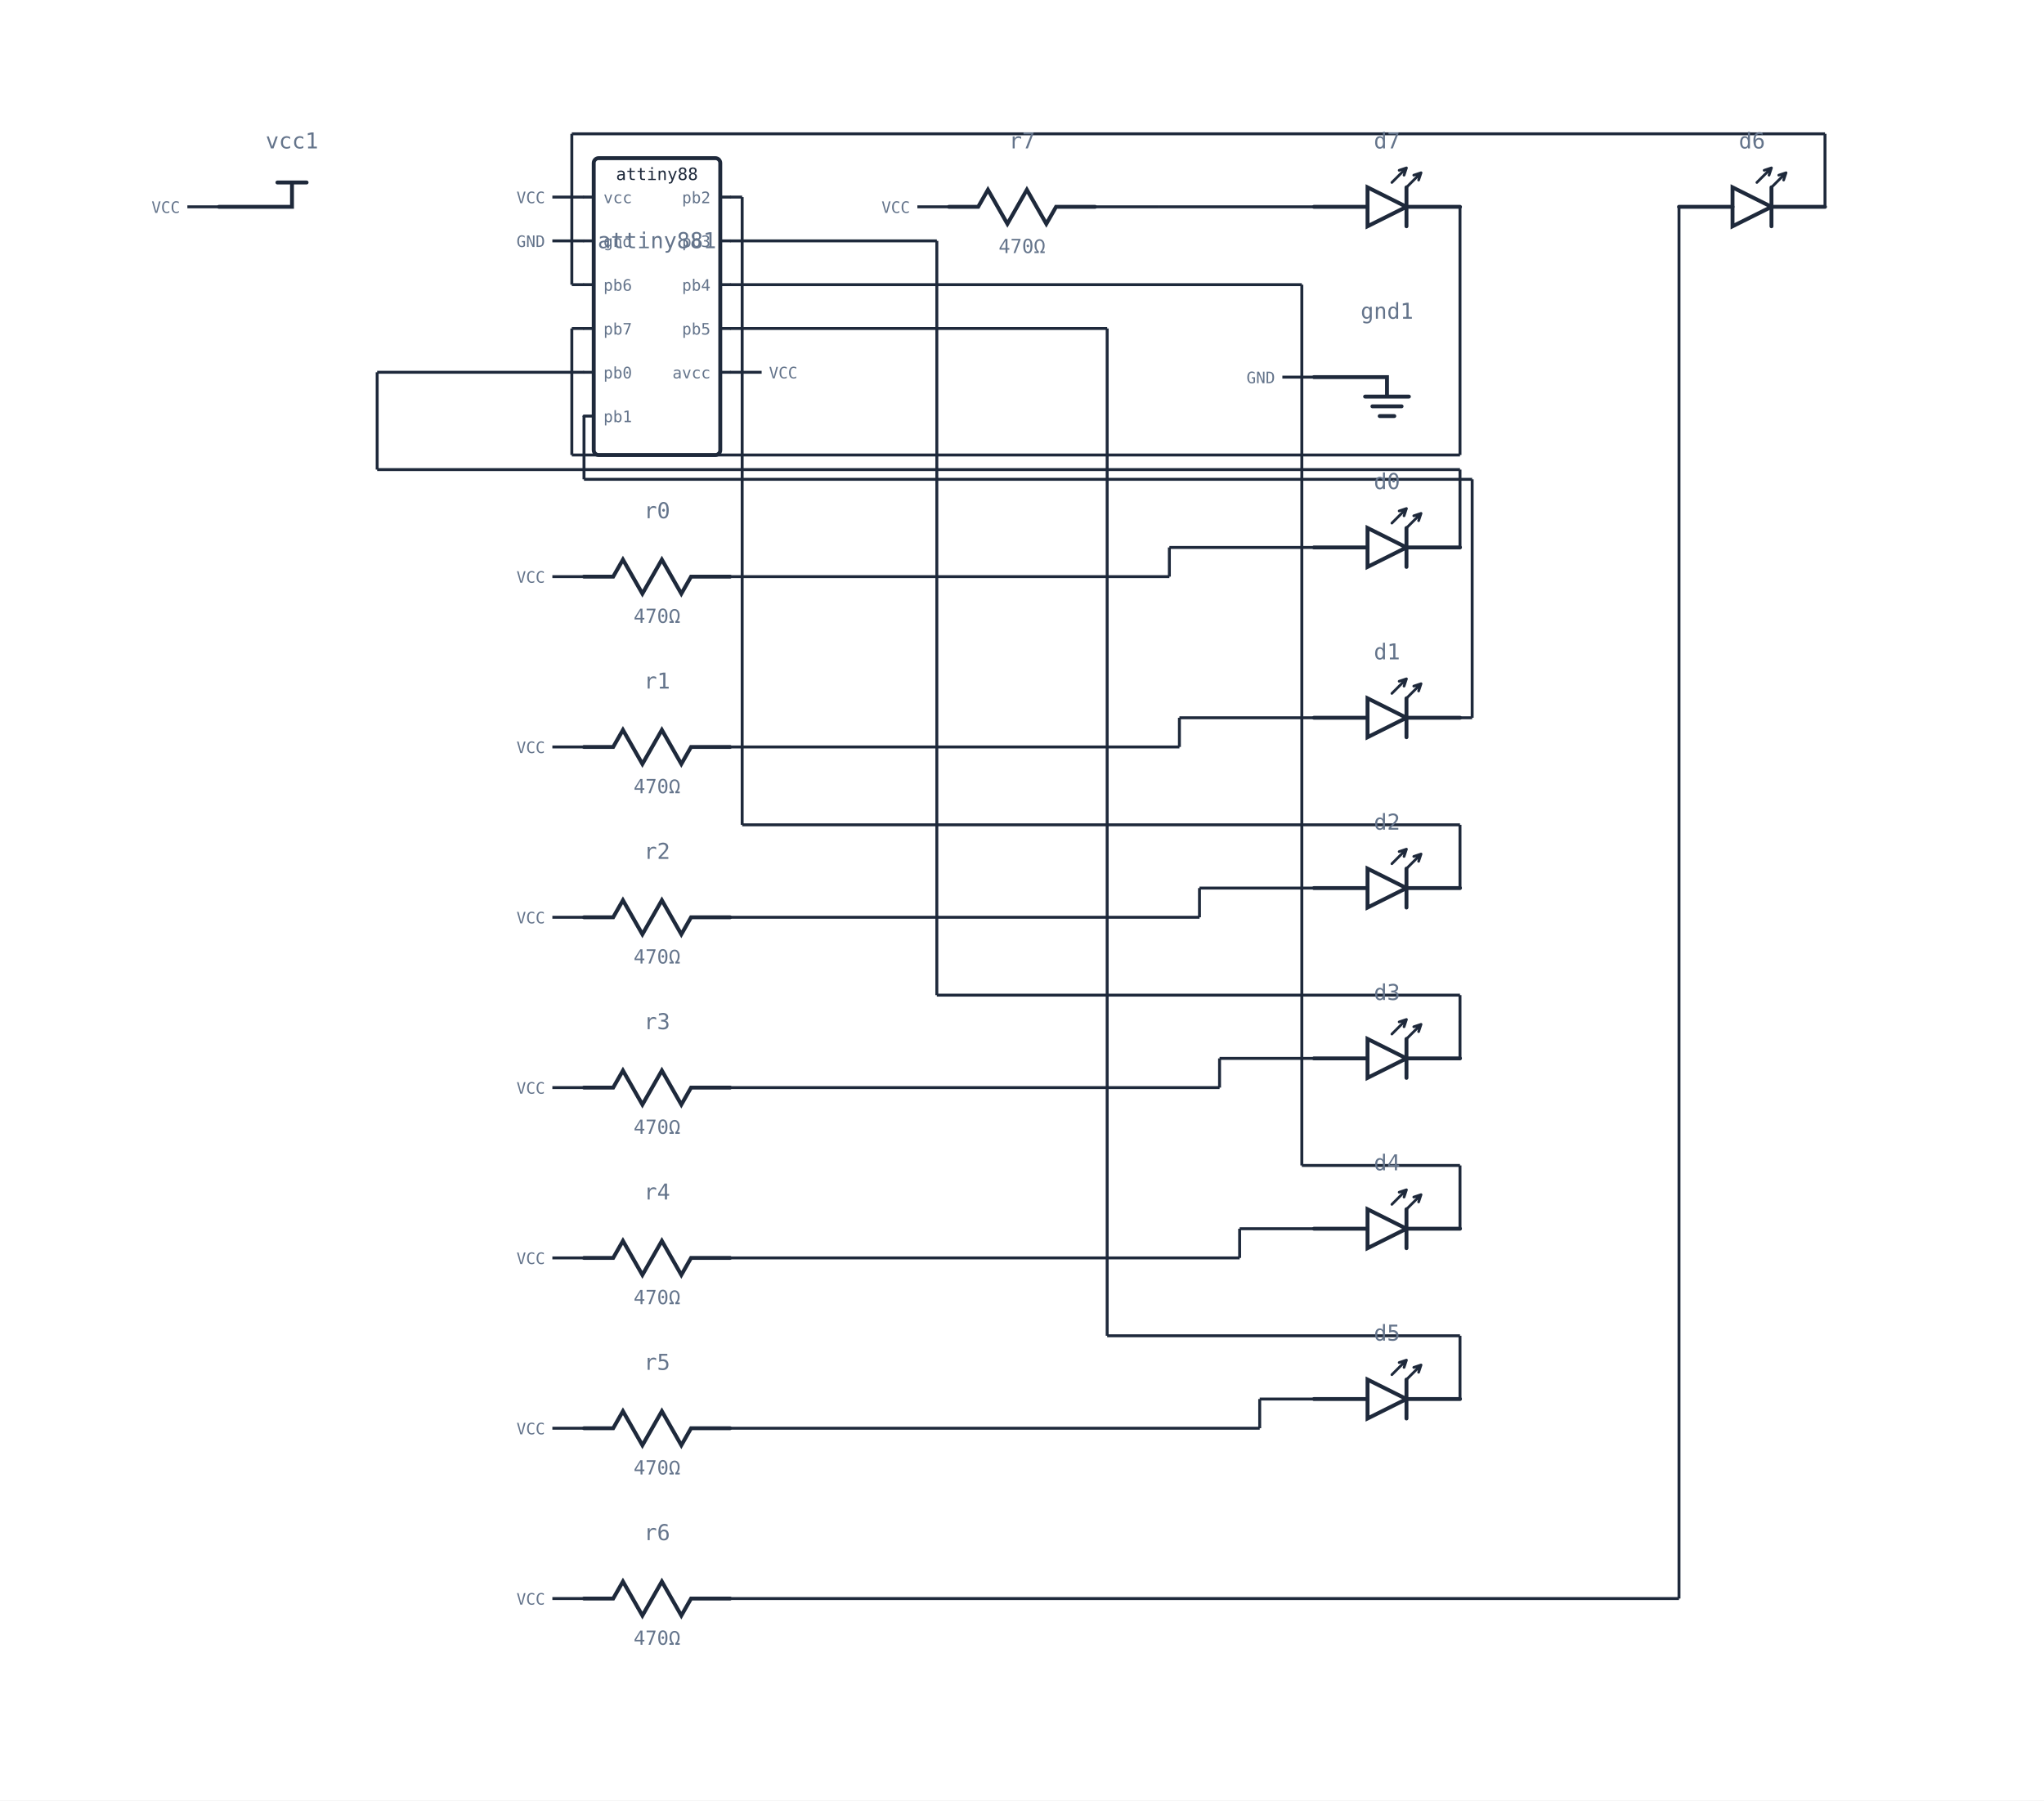
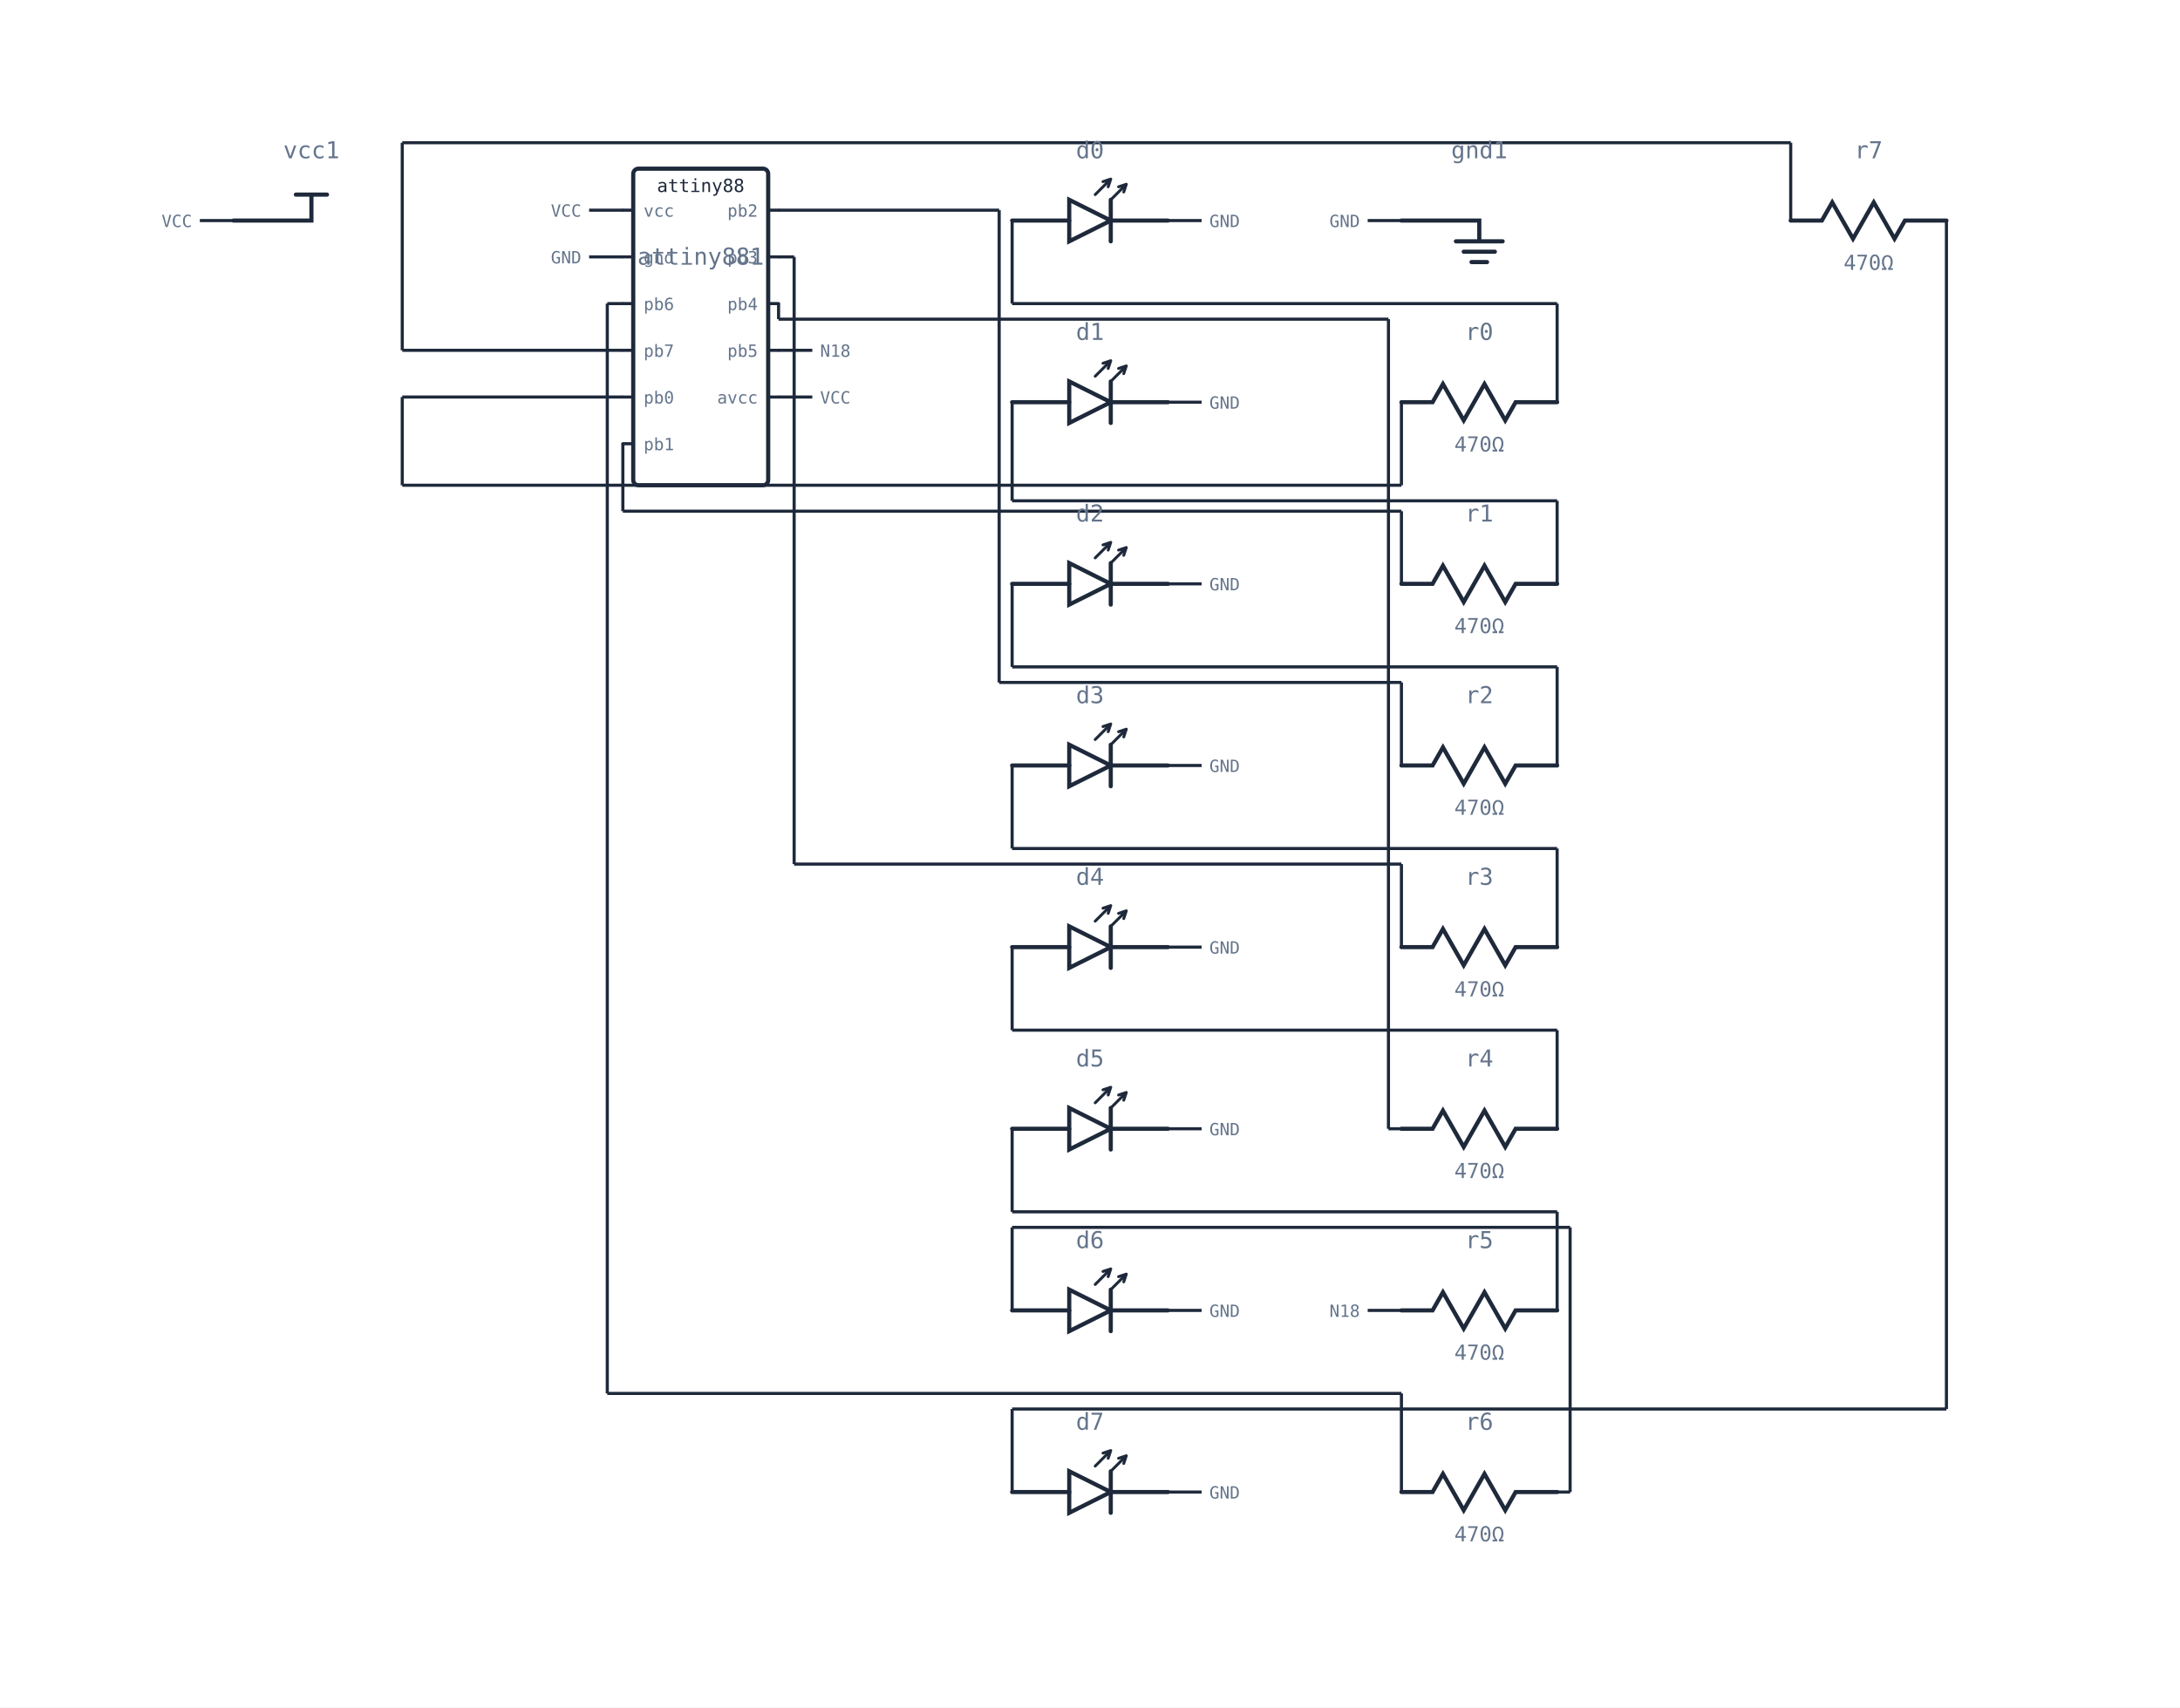
- <svg xmlns="http://www.w3.org/2000/svg" width="840" height="740" viewBox="0 0 840 740">
-   <rect width="840" height="740" fill="#ffffff" />
-   <g fill="none" stroke="#1e293b" stroke-width="1.2">
-     <line x1="750" y1="85" x2="750" y2="55" />
-     <line x1="750" y1="55" x2="235" y2="55" />
-     <line x1="235" y1="55" x2="235" y2="117" />
-     <line x1="235" y1="117" x2="240" y2="117" />
-   </g>
-   <g fill="none" stroke="#1e293b" stroke-width="1.2">
-     <line x1="600" y1="85" x2="600" y2="187" />
-     <line x1="600" y1="187" x2="235" y2="187" />
-     <line x1="235" y1="187" x2="235" y2="135" />
-     <line x1="235" y1="135" x2="240" y2="135" />
+ <svg xmlns="http://www.w3.org/2000/svg" width="840" height="658" viewBox="0 0 840 658">
+   <rect width="840" height="658" fill="#ffffff" />
+   <g fill="none" stroke="#1e293b" stroke-width="1.2">
+     <line x1="240" y1="117" x2="234" y2="117" />
+     <line x1="234" y1="117" x2="234" y2="537" />
+     <line x1="234" y1="537" x2="540" y2="537" />
+     <line x1="540" y1="537" x2="540" y2="575" />
+   </g>
+   <g fill="none" stroke="#1e293b" stroke-width="1.2">
+     <line x1="690" y1="85" x2="690" y2="55" />
+     <line x1="690" y1="55" x2="155" y2="55" />
+     <line x1="155" y1="55" x2="155" y2="135" />
+     <line x1="155" y1="135" x2="240" y2="135" />
  </g>
  <g fill="none" stroke="#1e293b" stroke-width="1.2">
    <line x1="240" y1="153" x2="155" y2="153" />
-     <line x1="155" y1="153" x2="155" y2="193" />
-     <line x1="155" y1="193" x2="600" y2="193" />
+     <line x1="155" y1="153" x2="155" y2="187" />
+     <line x1="155" y1="187" x2="540" y2="187" />
+     <line x1="540" y1="187" x2="540" y2="155" />
+   </g>
+   <g fill="none" stroke="#1e293b" stroke-width="1.2">
+     <line x1="750" y1="85" x2="750" y2="543" />
+     <line x1="750" y1="543" x2="390" y2="543" />
+     <line x1="390" y1="543" x2="390" y2="575" />
+   </g>
+   <g fill="none" stroke="#1e293b" stroke-width="1.2">
+     <line x1="390" y1="85" x2="390" y2="117" />
+     <line x1="390" y1="117" x2="600" y2="117" />
+     <line x1="600" y1="117" x2="600" y2="155" />
+   </g>
+   <g fill="none" stroke="#1e293b" stroke-width="1.2">
+     <line x1="390" y1="155" x2="390" y2="193" />
+     <line x1="390" y1="193" x2="600" y2="193" />
    <line x1="600" y1="193" x2="600" y2="225" />
  </g>
  <g fill="none" stroke="#1e293b" stroke-width="1.2">
-     <line x1="476.438" y1="85" x2="476.438" y2="85" />
-     <line x1="450" y1="85" x2="476.438" y2="85" />
-     <line x1="540" y1="85" x2="476.438" y2="85" />
-   </g>
-   <g fill="none" stroke="#1e293b" stroke-width="1.2">
-     <line x1="480.562" y1="225" x2="480.562" y2="237" />
-     <line x1="540" y1="225" x2="480.562" y2="225" />
-     <line x1="300" y1="237" x2="480.562" y2="237" />
-   </g>
-   <g fill="none" stroke="#1e293b" stroke-width="1.2">
-     <line x1="484.688" y1="295" x2="484.688" y2="307" />
-     <line x1="540" y1="295" x2="484.688" y2="295" />
-     <line x1="300" y1="307" x2="484.688" y2="307" />
+     <line x1="390" y1="225" x2="390" y2="257" />
+     <line x1="390" y1="257" x2="600" y2="257" />
+     <line x1="600" y1="257" x2="600" y2="295" />
+   </g>
+   <g fill="none" stroke="#1e293b" stroke-width="1.2">
+     <line x1="390" y1="295" x2="390" y2="327" />
+     <line x1="390" y1="327" x2="600" y2="327" />
+     <line x1="600" y1="327" x2="600" y2="365" />
+   </g>
+   <g fill="none" stroke="#1e293b" stroke-width="1.2">
+     <line x1="390" y1="365" x2="390" y2="397" />
+     <line x1="390" y1="397" x2="600" y2="397" />
+     <line x1="600" y1="397" x2="600" y2="435" />
+   </g>
+   <g fill="none" stroke="#1e293b" stroke-width="1.2">
+     <line x1="390" y1="435" x2="390" y2="467" />
+     <line x1="390" y1="467" x2="600" y2="467" />
+     <line x1="600" y1="467" x2="600" y2="505" />
+   </g>
+   <g fill="none" stroke="#1e293b" stroke-width="1.2">
+     <line x1="390" y1="505" x2="390" y2="473" />
+     <line x1="390" y1="473" x2="605" y2="473" />
+     <line x1="605" y1="473" x2="605" y2="575" />
+     <line x1="605" y1="575" x2="600" y2="575" />
  </g>
  <g fill="none" stroke="#1e293b" stroke-width="1.2">
    <line x1="240" y1="171" x2="240" y2="197" />
-     <line x1="240" y1="197" x2="605" y2="197" />
-     <line x1="605" y1="197" x2="605" y2="295" />
-     <line x1="605" y1="295" x2="600" y2="295" />
-   </g>
-   <g fill="none" stroke="#1e293b" stroke-width="1.2">
-     <line x1="492.938" y1="365" x2="492.938" y2="377" />
-     <line x1="540" y1="365" x2="492.938" y2="365" />
-     <line x1="300" y1="377" x2="492.938" y2="377" />
-   </g>
-   <g fill="none" stroke="#1e293b" stroke-width="1.2">
-     <line x1="300" y1="81" x2="305" y2="81" />
-     <line x1="305" y1="81" x2="305" y2="339" />
-     <line x1="305" y1="339" x2="600" y2="339" />
-     <line x1="600" y1="339" x2="600" y2="365" />
-   </g>
-   <g fill="none" stroke="#1e293b" stroke-width="1.2">
-     <line x1="501.188" y1="435" x2="501.188" y2="447" />
-     <line x1="540" y1="435" x2="501.188" y2="435" />
-     <line x1="300" y1="447" x2="501.188" y2="447" />
-   </g>
-   <g fill="none" stroke="#1e293b" stroke-width="1.2">
-     <line x1="300" y1="99" x2="385" y2="99" />
-     <line x1="385" y1="99" x2="385" y2="409" />
-     <line x1="385" y1="409" x2="600" y2="409" />
-     <line x1="600" y1="409" x2="600" y2="435" />
-   </g>
-   <g fill="none" stroke="#1e293b" stroke-width="1.2">
-     <line x1="509.438" y1="505" x2="509.438" y2="517" />
-     <line x1="540" y1="505" x2="509.438" y2="505" />
-     <line x1="300" y1="517" x2="509.438" y2="517" />
-   </g>
-   <g fill="none" stroke="#1e293b" stroke-width="1.2">
-     <line x1="300" y1="117" x2="535" y2="117" />
-     <line x1="535" y1="117" x2="535" y2="479" />
-     <line x1="535" y1="479" x2="600" y2="479" />
-     <line x1="600" y1="479" x2="600" y2="505" />
-   </g>
-   <g fill="none" stroke="#1e293b" stroke-width="1.2">
-     <line x1="517.688" y1="575" x2="517.688" y2="587" />
-     <line x1="540" y1="575" x2="517.688" y2="575" />
-     <line x1="300" y1="587" x2="517.688" y2="587" />
-   </g>
-   <g fill="none" stroke="#1e293b" stroke-width="1.2">
-     <line x1="300" y1="135" x2="455" y2="135" />
-     <line x1="455" y1="135" x2="455" y2="549" />
-     <line x1="455" y1="549" x2="600" y2="549" />
-     <line x1="600" y1="549" x2="600" y2="575" />
-   </g>
-   <g fill="none" stroke="#1e293b" stroke-width="1.2">
-     <line x1="690" y1="85" x2="690" y2="657" />
-     <line x1="690" y1="657" x2="300" y2="657" />
+     <line x1="240" y1="197" x2="540" y2="197" />
+     <line x1="540" y1="197" x2="540" y2="225" />
+   </g>
+   <g fill="none" stroke="#1e293b" stroke-width="1.2">
+     <line x1="300" y1="81" x2="385" y2="81" />
+     <line x1="385" y1="81" x2="385" y2="263" />
+     <line x1="385" y1="263" x2="540" y2="263" />
+     <line x1="540" y1="263" x2="540" y2="295" />
+   </g>
+   <g fill="none" stroke="#1e293b" stroke-width="1.2">
+     <line x1="300" y1="99" x2="306" y2="99" />
+     <line x1="306" y1="99" x2="306" y2="333" />
+     <line x1="306" y1="333" x2="540" y2="333" />
+     <line x1="540" y1="333" x2="540" y2="365" />
+   </g>
+   <g fill="none" stroke="#1e293b" stroke-width="1.2">
+     <line x1="300" y1="117" x2="300" y2="123" />
+     <line x1="300" y1="123" x2="535" y2="123" />
+     <line x1="535" y1="123" x2="535" y2="435" />
+     <line x1="535" y1="435" x2="540" y2="435" />
+   </g>
+   <g>
+     <line x1="450" y1="85" x2="463" y2="85" stroke="#1e293b" stroke-width="1.2" />
+     <text x="466" y="87.5" text-anchor="start" font-size="6.5" font-family="monospace" fill="#64748b">GND</text>
+   </g>
+   <g>
+     <line x1="540" y1="85" x2="527" y2="85" stroke="#1e293b" stroke-width="1.2" />
+     <text x="524" y="87.5" text-anchor="end" font-size="6.5" font-family="monospace" fill="#64748b">GND</text>
+   </g>
+   <g>
+     <line x1="240" y1="99" x2="227" y2="99" stroke="#1e293b" stroke-width="1.2" />
+     <text x="224" y="101.5" text-anchor="end" font-size="6.5" font-family="monospace" fill="#64748b">GND</text>
+   </g>
+   <g>
+     <line x1="450" y1="155" x2="463" y2="155" stroke="#1e293b" stroke-width="1.2" />
+     <text x="466" y="157.5" text-anchor="start" font-size="6.5" font-family="monospace" fill="#64748b">GND</text>
+   </g>
+   <g>
+     <line x1="450" y1="225" x2="463" y2="225" stroke="#1e293b" stroke-width="1.2" />
+     <text x="466" y="227.5" text-anchor="start" font-size="6.5" font-family="monospace" fill="#64748b">GND</text>
+   </g>
+   <g>
+     <line x1="450" y1="295" x2="463" y2="295" stroke="#1e293b" stroke-width="1.2" />
+     <text x="466" y="297.5" text-anchor="start" font-size="6.5" font-family="monospace" fill="#64748b">GND</text>
+   </g>
+   <g>
+     <line x1="450" y1="365" x2="463" y2="365" stroke="#1e293b" stroke-width="1.2" />
+     <text x="466" y="367.5" text-anchor="start" font-size="6.5" font-family="monospace" fill="#64748b">GND</text>
+   </g>
+   <g>
+     <line x1="450" y1="435" x2="463" y2="435" stroke="#1e293b" stroke-width="1.2" />
+     <text x="466" y="437.5" text-anchor="start" font-size="6.5" font-family="monospace" fill="#64748b">GND</text>
+   </g>
+   <g>
+     <line x1="450" y1="505" x2="463" y2="505" stroke="#1e293b" stroke-width="1.2" />
+     <text x="466" y="507.5" text-anchor="start" font-size="6.5" font-family="monospace" fill="#64748b">GND</text>
+   </g>
+   <g>
+     <line x1="450" y1="575" x2="463" y2="575" stroke="#1e293b" stroke-width="1.2" />
+     <text x="466" y="577.5" text-anchor="start" font-size="6.5" font-family="monospace" fill="#64748b">GND</text>
  </g>
  <g>
    <line x1="240" y1="81" x2="227" y2="81" stroke="#1e293b" stroke-width="1.2" />
    <text x="224" y="83.5" text-anchor="end" font-size="6.5" font-family="monospace" fill="#64748b">VCC</text>
  </g>
  <g>
    <line x1="90" y1="85" x2="77" y2="85" stroke="#1e293b" stroke-width="1.2" />
    <text x="74" y="87.5" text-anchor="end" font-size="6.5" font-family="monospace" fill="#64748b">VCC</text>
  </g>
  <g>
-     <line x1="390" y1="85" x2="377" y2="85" stroke="#1e293b" stroke-width="1.2" />
-     <text x="374" y="87.5" text-anchor="end" font-size="6.5" font-family="monospace" fill="#64748b">VCC</text>
-   </g>
-   <g>
    <line x1="300" y1="153" x2="313" y2="153" stroke="#1e293b" stroke-width="1.2" />
    <text x="316" y="155.5" text-anchor="start" font-size="6.5" font-family="monospace" fill="#64748b">VCC</text>
  </g>
  <g>
-     <line x1="240" y1="237" x2="227" y2="237" stroke="#1e293b" stroke-width="1.2" />
-     <text x="224" y="239.5" text-anchor="end" font-size="6.5" font-family="monospace" fill="#64748b">VCC</text>
-   </g>
-   <g>
-     <line x1="240" y1="307" x2="227" y2="307" stroke="#1e293b" stroke-width="1.2" />
-     <text x="224" y="309.5" text-anchor="end" font-size="6.5" font-family="monospace" fill="#64748b">VCC</text>
-   </g>
-   <g>
-     <line x1="240" y1="377" x2="227" y2="377" stroke="#1e293b" stroke-width="1.2" />
-     <text x="224" y="379.5" text-anchor="end" font-size="6.5" font-family="monospace" fill="#64748b">VCC</text>
-   </g>
-   <g>
-     <line x1="240" y1="447" x2="227" y2="447" stroke="#1e293b" stroke-width="1.2" />
-     <text x="224" y="449.5" text-anchor="end" font-size="6.5" font-family="monospace" fill="#64748b">VCC</text>
-   </g>
-   <g>
-     <line x1="240" y1="517" x2="227" y2="517" stroke="#1e293b" stroke-width="1.2" />
-     <text x="224" y="519.5" text-anchor="end" font-size="6.5" font-family="monospace" fill="#64748b">VCC</text>
-   </g>
-   <g>
-     <line x1="240" y1="587" x2="227" y2="587" stroke="#1e293b" stroke-width="1.2" />
-     <text x="224" y="589.5" text-anchor="end" font-size="6.5" font-family="monospace" fill="#64748b">VCC</text>
-   </g>
-   <g>
-     <line x1="240" y1="657" x2="227" y2="657" stroke="#1e293b" stroke-width="1.2" />
-     <text x="224" y="659.5" text-anchor="end" font-size="6.5" font-family="monospace" fill="#64748b">VCC</text>
-   </g>
-   <g>
-     <line x1="240" y1="99" x2="227" y2="99" stroke="#1e293b" stroke-width="1.2" />
-     <text x="224" y="101.5" text-anchor="end" font-size="6.5" font-family="monospace" fill="#64748b">GND</text>
-   </g>
-   <g>
-     <line x1="540" y1="155" x2="527" y2="155" stroke="#1e293b" stroke-width="1.2" />
-     <text x="524" y="157.5" text-anchor="end" font-size="6.5" font-family="monospace" fill="#64748b">GND</text>
+     <line x1="300" y1="135" x2="313" y2="135" stroke="#1e293b" stroke-width="1.2" />
+     <text x="316" y="137.5" text-anchor="start" font-size="6.5" font-family="monospace" fill="#64748b">N18</text>
+   </g>
+   <g>
+     <line x1="540" y1="505" x2="527" y2="505" stroke="#1e293b" stroke-width="1.2" />
+     <text x="524" y="507.5" text-anchor="end" font-size="6.5" font-family="monospace" fill="#64748b">N18</text>
  </g>
  <g transform="translate(120 85)" stroke="#1e293b" stroke-width="1.6" fill="none" stroke-linecap="round">
    <path d="M -30 0 L 0 0 L 0 -10 M -6 -10 L 6 -10" />
    <text x="0" y="-24" text-anchor="middle" font-size="9" font-family="monospace" fill="#64748b" stroke="none">vcc1</text>
  </g>
-   <g transform="translate(570 155)" stroke="#1e293b" stroke-width="1.6" fill="none" stroke-linecap="round">
+   <g transform="translate(570 85)" stroke="#1e293b" stroke-width="1.6" fill="none" stroke-linecap="round">
    <path d="M -30 0 L 0 0 L 0 8 M -9 8 L 9 8 M -6 12 L 6 12 M -3 16 L 3 16" />
    <text x="0" y="-24" text-anchor="middle" font-size="9" font-family="monospace" fill="#64748b" stroke="none">gnd1</text>
  </g>
-   <g transform="translate(270 237)" stroke="#1e293b" stroke-width="1.6" fill="none" stroke-linecap="round">
+   <g transform="translate(570 155)" stroke="#1e293b" stroke-width="1.6" fill="none" stroke-linecap="round">
    <path d="M -30 0 L -18 0 L -14 -7 L -6 7 L 2 -7 L 10 7 L 14 0 L 30 0" />
    <text x="0" y="19" text-anchor="middle" font-size="8" font-family="monospace" fill="#64748b" stroke="none">470Ω</text>
    <text x="0" y="-24" text-anchor="middle" font-size="9" font-family="monospace" fill="#64748b" stroke="none">r0</text>
  </g>
-   <g transform="translate(270 307)" stroke="#1e293b" stroke-width="1.6" fill="none" stroke-linecap="round">
+   <g transform="translate(570 225)" stroke="#1e293b" stroke-width="1.6" fill="none" stroke-linecap="round">
    <path d="M -30 0 L -18 0 L -14 -7 L -6 7 L 2 -7 L 10 7 L 14 0 L 30 0" />
    <text x="0" y="19" text-anchor="middle" font-size="8" font-family="monospace" fill="#64748b" stroke="none">470Ω</text>
    <text x="0" y="-24" text-anchor="middle" font-size="9" font-family="monospace" fill="#64748b" stroke="none">r1</text>
  </g>
-   <g transform="translate(270 377)" stroke="#1e293b" stroke-width="1.6" fill="none" stroke-linecap="round">
+   <g transform="translate(570 295)" stroke="#1e293b" stroke-width="1.6" fill="none" stroke-linecap="round">
    <path d="M -30 0 L -18 0 L -14 -7 L -6 7 L 2 -7 L 10 7 L 14 0 L 30 0" />
    <text x="0" y="19" text-anchor="middle" font-size="8" font-family="monospace" fill="#64748b" stroke="none">470Ω</text>
    <text x="0" y="-24" text-anchor="middle" font-size="9" font-family="monospace" fill="#64748b" stroke="none">r2</text>
  </g>
-   <g transform="translate(270 447)" stroke="#1e293b" stroke-width="1.6" fill="none" stroke-linecap="round">
+   <g transform="translate(570 365)" stroke="#1e293b" stroke-width="1.6" fill="none" stroke-linecap="round">
    <path d="M -30 0 L -18 0 L -14 -7 L -6 7 L 2 -7 L 10 7 L 14 0 L 30 0" />
    <text x="0" y="19" text-anchor="middle" font-size="8" font-family="monospace" fill="#64748b" stroke="none">470Ω</text>
    <text x="0" y="-24" text-anchor="middle" font-size="9" font-family="monospace" fill="#64748b" stroke="none">r3</text>
  </g>
-   <g transform="translate(270 517)" stroke="#1e293b" stroke-width="1.6" fill="none" stroke-linecap="round">
+   <g transform="translate(570 435)" stroke="#1e293b" stroke-width="1.6" fill="none" stroke-linecap="round">
    <path d="M -30 0 L -18 0 L -14 -7 L -6 7 L 2 -7 L 10 7 L 14 0 L 30 0" />
    <text x="0" y="19" text-anchor="middle" font-size="8" font-family="monospace" fill="#64748b" stroke="none">470Ω</text>
    <text x="0" y="-24" text-anchor="middle" font-size="9" font-family="monospace" fill="#64748b" stroke="none">r4</text>
  </g>
-   <g transform="translate(270 587)" stroke="#1e293b" stroke-width="1.6" fill="none" stroke-linecap="round">
+   <g transform="translate(570 505)" stroke="#1e293b" stroke-width="1.6" fill="none" stroke-linecap="round">
    <path d="M -30 0 L -18 0 L -14 -7 L -6 7 L 2 -7 L 10 7 L 14 0 L 30 0" />
    <text x="0" y="19" text-anchor="middle" font-size="8" font-family="monospace" fill="#64748b" stroke="none">470Ω</text>
    <text x="0" y="-24" text-anchor="middle" font-size="9" font-family="monospace" fill="#64748b" stroke="none">r5</text>
  </g>
-   <g transform="translate(270 657)" stroke="#1e293b" stroke-width="1.6" fill="none" stroke-linecap="round">
+   <g transform="translate(570 575)" stroke="#1e293b" stroke-width="1.6" fill="none" stroke-linecap="round">
    <path d="M -30 0 L -18 0 L -14 -7 L -6 7 L 2 -7 L 10 7 L 14 0 L 30 0" />
    <text x="0" y="19" text-anchor="middle" font-size="8" font-family="monospace" fill="#64748b" stroke="none">470Ω</text>
    <text x="0" y="-24" text-anchor="middle" font-size="9" font-family="monospace" fill="#64748b" stroke="none">r6</text>
  </g>
+   <g transform="translate(720 85)" stroke="#1e293b" stroke-width="1.6" fill="none" stroke-linecap="round">
+     <path d="M -30 0 L -18 0 L -14 -7 L -6 7 L 2 -7 L 10 7 L 14 0 L 30 0" />
+     <text x="0" y="19" text-anchor="middle" font-size="8" font-family="monospace" fill="#64748b" stroke="none">470Ω</text>
+     <text x="0" y="-24" text-anchor="middle" font-size="9" font-family="monospace" fill="#64748b" stroke="none">r7</text>
+   </g>
  <g transform="translate(420 85)" stroke="#1e293b" stroke-width="1.6" fill="none" stroke-linecap="round">
-     <path d="M -30 0 L -18 0 L -14 -7 L -6 7 L 2 -7 L 10 7 L 14 0 L 30 0" />
-     <text x="0" y="19" text-anchor="middle" font-size="8" font-family="monospace" fill="#64748b" stroke="none">470Ω</text>
-     <text x="0" y="-24" text-anchor="middle" font-size="9" font-family="monospace" fill="#64748b" stroke="none">r7</text>
-   </g>
-   <g transform="translate(570 225)" stroke="#1e293b" stroke-width="1.6" fill="none" stroke-linecap="round">
    <path d="M -30 0 L -8 0 M 8 0 L 30 0" />
    <path d="M -8 -8 L -8 8 L 8 0 Z" />
    <path d="M 8 -8 L 8 8" />
    <path d="M 2 -10 L 8 -16 M 8 -16 L 5 -15 M 8 -16 L 7 -13 M 8 -8 L 14 -14 M 14 -14 L 11 -13 M 14 -14 L 13 -11" stroke-width="1.1" />
    <text x="0" y="-24" text-anchor="middle" font-size="9" font-family="monospace" fill="#64748b" stroke="none">d0</text>
  </g>
-   <g transform="translate(570 295)" stroke="#1e293b" stroke-width="1.6" fill="none" stroke-linecap="round">
+   <g transform="translate(420 155)" stroke="#1e293b" stroke-width="1.6" fill="none" stroke-linecap="round">
    <path d="M -30 0 L -8 0 M 8 0 L 30 0" />
    <path d="M -8 -8 L -8 8 L 8 0 Z" />
    <path d="M 8 -8 L 8 8" />
    <path d="M 2 -10 L 8 -16 M 8 -16 L 5 -15 M 8 -16 L 7 -13 M 8 -8 L 14 -14 M 14 -14 L 11 -13 M 14 -14 L 13 -11" stroke-width="1.1" />
    <text x="0" y="-24" text-anchor="middle" font-size="9" font-family="monospace" fill="#64748b" stroke="none">d1</text>
  </g>
-   <g transform="translate(570 365)" stroke="#1e293b" stroke-width="1.6" fill="none" stroke-linecap="round">
+   <g transform="translate(420 225)" stroke="#1e293b" stroke-width="1.6" fill="none" stroke-linecap="round">
    <path d="M -30 0 L -8 0 M 8 0 L 30 0" />
    <path d="M -8 -8 L -8 8 L 8 0 Z" />
    <path d="M 8 -8 L 8 8" />
    <path d="M 2 -10 L 8 -16 M 8 -16 L 5 -15 M 8 -16 L 7 -13 M 8 -8 L 14 -14 M 14 -14 L 11 -13 M 14 -14 L 13 -11" stroke-width="1.1" />
    <text x="0" y="-24" text-anchor="middle" font-size="9" font-family="monospace" fill="#64748b" stroke="none">d2</text>
  </g>
-   <g transform="translate(570 435)" stroke="#1e293b" stroke-width="1.6" fill="none" stroke-linecap="round">
+   <g transform="translate(420 295)" stroke="#1e293b" stroke-width="1.6" fill="none" stroke-linecap="round">
    <path d="M -30 0 L -8 0 M 8 0 L 30 0" />
    <path d="M -8 -8 L -8 8 L 8 0 Z" />
    <path d="M 8 -8 L 8 8" />
    <path d="M 2 -10 L 8 -16 M 8 -16 L 5 -15 M 8 -16 L 7 -13 M 8 -8 L 14 -14 M 14 -14 L 11 -13 M 14 -14 L 13 -11" stroke-width="1.1" />
    <text x="0" y="-24" text-anchor="middle" font-size="9" font-family="monospace" fill="#64748b" stroke="none">d3</text>
  </g>
-   <g transform="translate(570 505)" stroke="#1e293b" stroke-width="1.6" fill="none" stroke-linecap="round">
+   <g transform="translate(420 365)" stroke="#1e293b" stroke-width="1.6" fill="none" stroke-linecap="round">
    <path d="M -30 0 L -8 0 M 8 0 L 30 0" />
    <path d="M -8 -8 L -8 8 L 8 0 Z" />
    <path d="M 8 -8 L 8 8" />
    <path d="M 2 -10 L 8 -16 M 8 -16 L 5 -15 M 8 -16 L 7 -13 M 8 -8 L 14 -14 M 14 -14 L 11 -13 M 14 -14 L 13 -11" stroke-width="1.1" />
    <text x="0" y="-24" text-anchor="middle" font-size="9" font-family="monospace" fill="#64748b" stroke="none">d4</text>
  </g>
-   <g transform="translate(570 575)" stroke="#1e293b" stroke-width="1.6" fill="none" stroke-linecap="round">
+   <g transform="translate(420 435)" stroke="#1e293b" stroke-width="1.6" fill="none" stroke-linecap="round">
    <path d="M -30 0 L -8 0 M 8 0 L 30 0" />
    <path d="M -8 -8 L -8 8 L 8 0 Z" />
    <path d="M 8 -8 L 8 8" />
    <path d="M 2 -10 L 8 -16 M 8 -16 L 5 -15 M 8 -16 L 7 -13 M 8 -8 L 14 -14 M 14 -14 L 11 -13 M 14 -14 L 13 -11" stroke-width="1.1" />
    <text x="0" y="-24" text-anchor="middle" font-size="9" font-family="monospace" fill="#64748b" stroke="none">d5</text>
  </g>
-   <g transform="translate(720 85)" stroke="#1e293b" stroke-width="1.6" fill="none" stroke-linecap="round">
+   <g transform="translate(420 505)" stroke="#1e293b" stroke-width="1.6" fill="none" stroke-linecap="round">
    <path d="M -30 0 L -8 0 M 8 0 L 30 0" />
    <path d="M -8 -8 L -8 8 L 8 0 Z" />
    <path d="M 8 -8 L 8 8" />
    <path d="M 2 -10 L 8 -16 M 8 -16 L 5 -15 M 8 -16 L 7 -13 M 8 -8 L 14 -14 M 14 -14 L 11 -13 M 14 -14 L 13 -11" stroke-width="1.1" />
    <text x="0" y="-24" text-anchor="middle" font-size="9" font-family="monospace" fill="#64748b" stroke="none">d6</text>
  </g>
-   <g transform="translate(570 85)" stroke="#1e293b" stroke-width="1.6" fill="none" stroke-linecap="round">
+   <g transform="translate(420 575)" stroke="#1e293b" stroke-width="1.6" fill="none" stroke-linecap="round">
    <path d="M -30 0 L -8 0 M 8 0 L 30 0" />
    <path d="M -8 -8 L -8 8 L 8 0 Z" />
    <path d="M 8 -8 L 8 8" />
    <path d="M 2 -10 L 8 -16 M 8 -16 L 5 -15 M 8 -16 L 7 -13 M 8 -8 L 14 -14 M 14 -14 L 11 -13 M 14 -14 L 13 -11" stroke-width="1.1" />
    <text x="0" y="-24" text-anchor="middle" font-size="9" font-family="monospace" fill="#64748b" stroke="none">d7</text>
  </g>
  <g transform="translate(270 126)" stroke="#1e293b" stroke-width="1.6" fill="none" stroke-linecap="round">
    <rect x="-26" y="-61" width="52" height="122" rx="2" />
    <path d="M -26 -45 L -30 -45" stroke-width="1.2" />
    <text x="-22" y="-42.5" text-anchor="start" font-size="6.5" font-family="monospace" fill="#64748b" stroke="none">vcc</text>
    <path d="M -26 -27 L -30 -27" stroke-width="1.2" />
    <text x="-22" y="-24.5" text-anchor="start" font-size="6.5" font-family="monospace" fill="#64748b" stroke="none">gnd</text>
    <path d="M -26 -9 L -30 -9" stroke-width="1.2" />
    <text x="-22" y="-6.5" text-anchor="start" font-size="6.5" font-family="monospace" fill="#64748b" stroke="none">pb6</text>
    <path d="M -26 9 L -30 9" stroke-width="1.2" />
    <text x="-22" y="11.5" text-anchor="start" font-size="6.5" font-family="monospace" fill="#64748b" stroke="none">pb7</text>
    <path d="M -26 27 L -30 27" stroke-width="1.2" />
    <text x="-22" y="29.5" text-anchor="start" font-size="6.5" font-family="monospace" fill="#64748b" stroke="none">pb0</text>
    <path d="M -26 45 L -30 45" stroke-width="1.2" />
    <text x="-22" y="47.5" text-anchor="start" font-size="6.5" font-family="monospace" fill="#64748b" stroke="none">pb1</text>
    <path d="M 26 -45 L 30 -45" stroke-width="1.2" />
    <text x="22" y="-42.5" text-anchor="end" font-size="6.5" font-family="monospace" fill="#64748b" stroke="none">pb2</text>
    <path d="M 26 -27 L 30 -27" stroke-width="1.2" />
    <text x="22" y="-24.5" text-anchor="end" font-size="6.5" font-family="monospace" fill="#64748b" stroke="none">pb3</text>
    <path d="M 26 -9 L 30 -9" stroke-width="1.2" />
    <text x="22" y="-6.5" text-anchor="end" font-size="6.5" font-family="monospace" fill="#64748b" stroke="none">pb4</text>
    <path d="M 26 9 L 30 9" stroke-width="1.2" />
    <text x="22" y="11.5" text-anchor="end" font-size="6.5" font-family="monospace" fill="#64748b" stroke="none">pb5</text>
    <path d="M 26 27 L 30 27" stroke-width="1.2" />
    <text x="22" y="29.5" text-anchor="end" font-size="6.5" font-family="monospace" fill="#64748b" stroke="none">avcc</text>
    <text x="0" y="-52" text-anchor="middle" font-size="7" font-family="monospace" fill="#1e293b" stroke="none">attiny88</text>
    <text x="0" y="-24" text-anchor="middle" font-size="9" font-family="monospace" fill="#64748b" stroke="none">attiny881</text>
  </g>
</svg>
